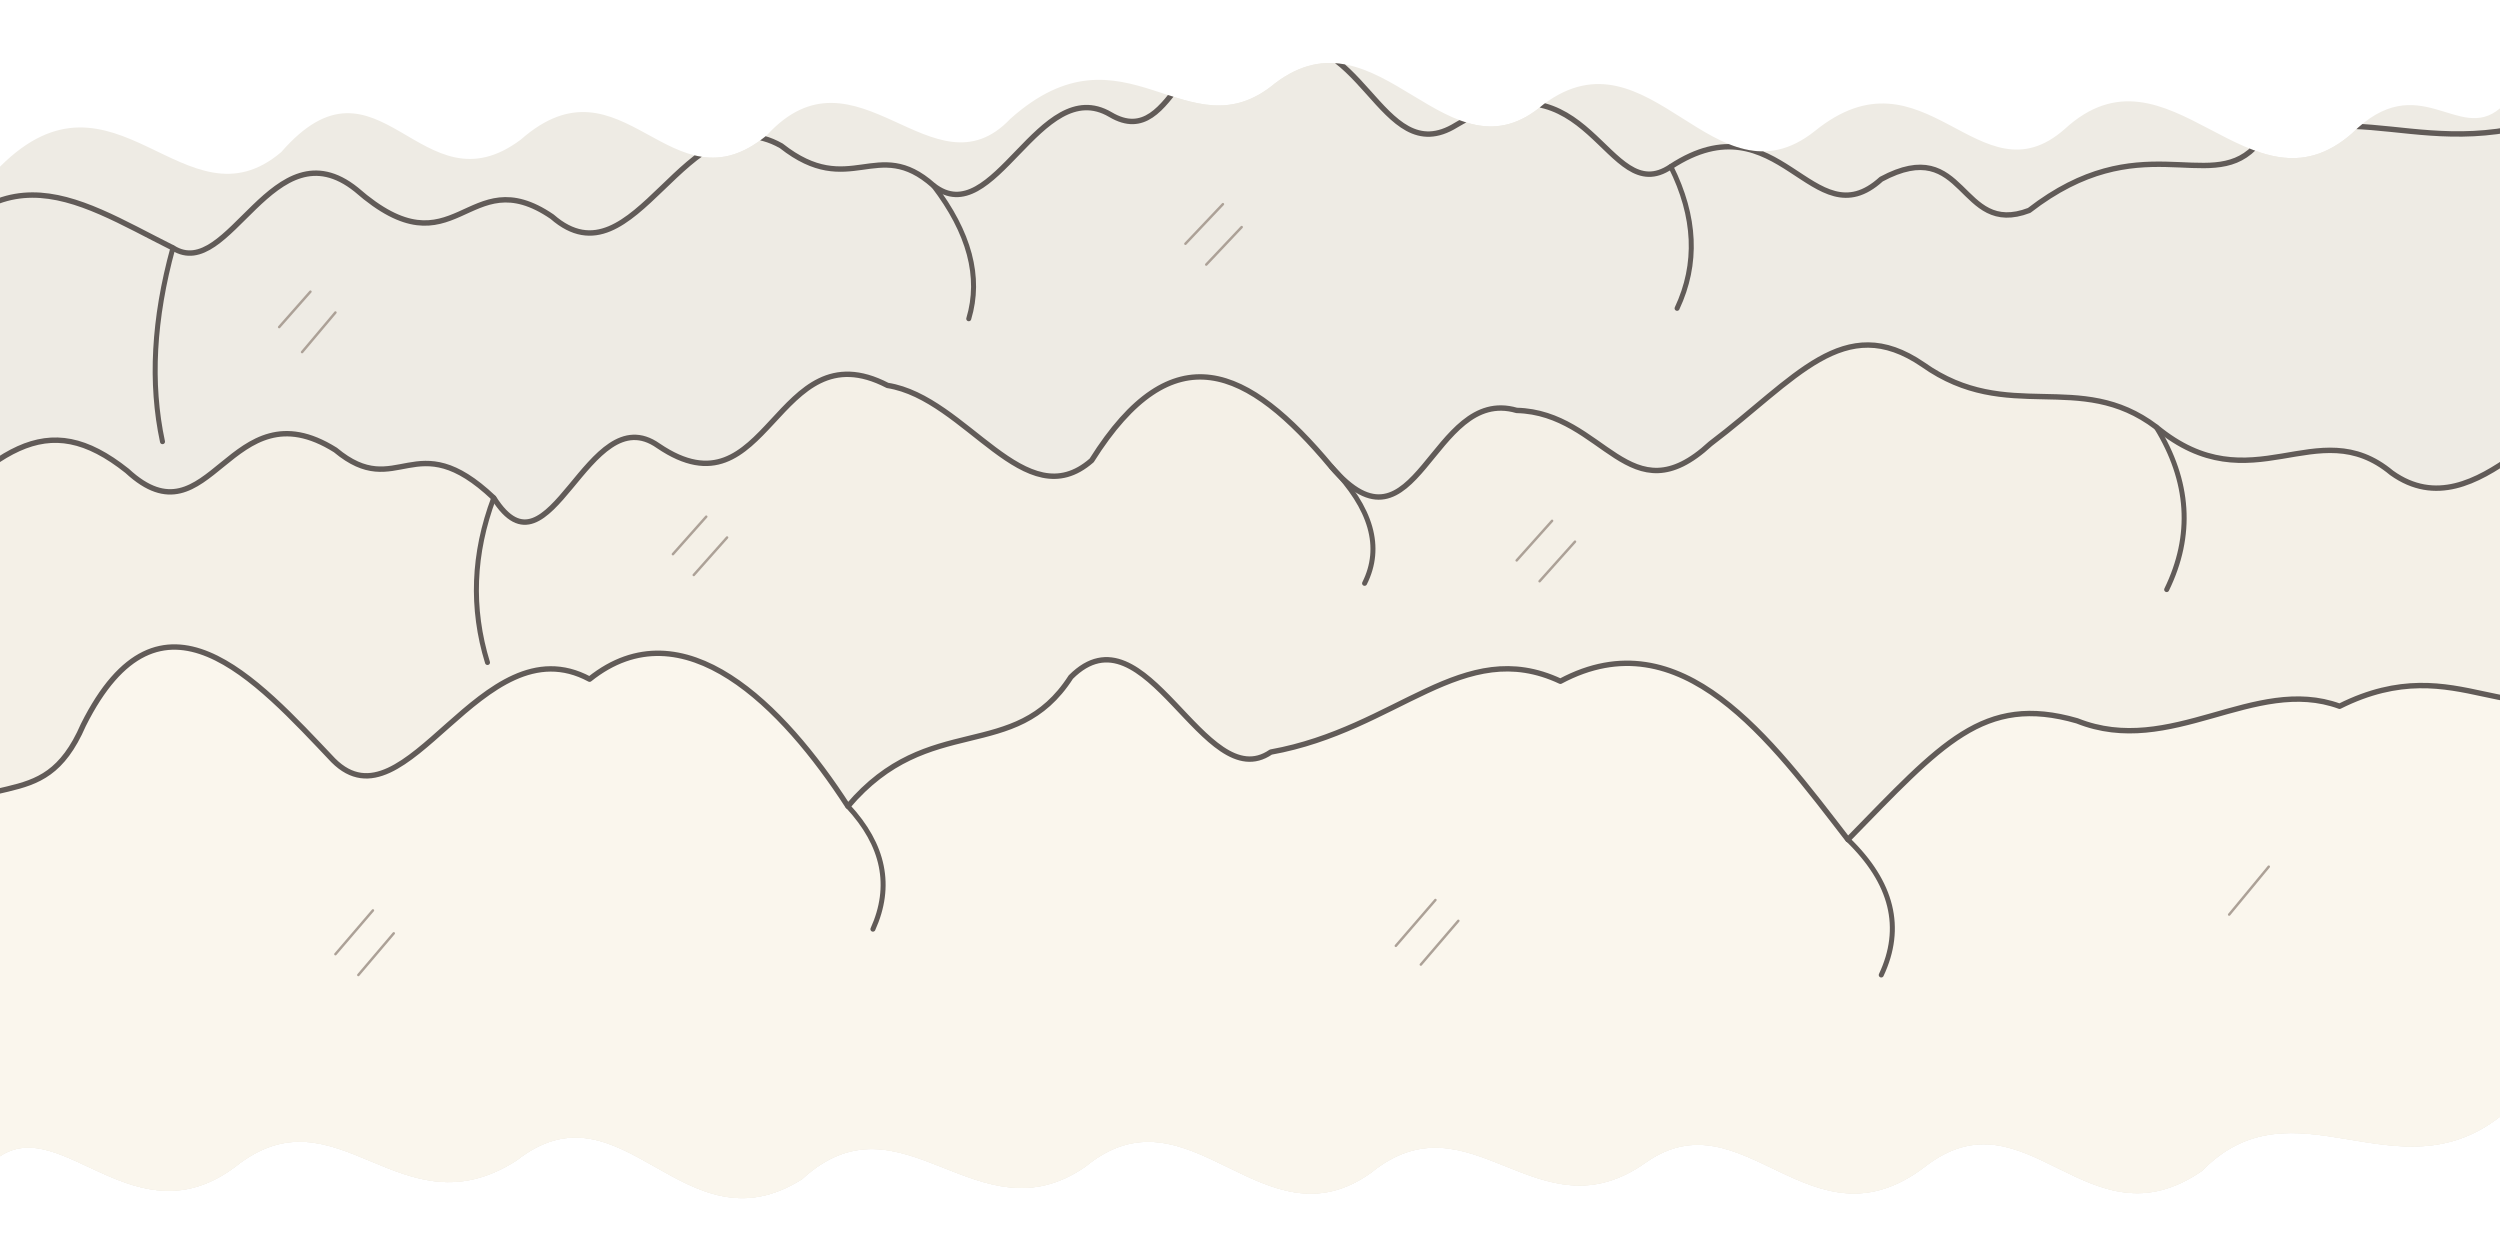
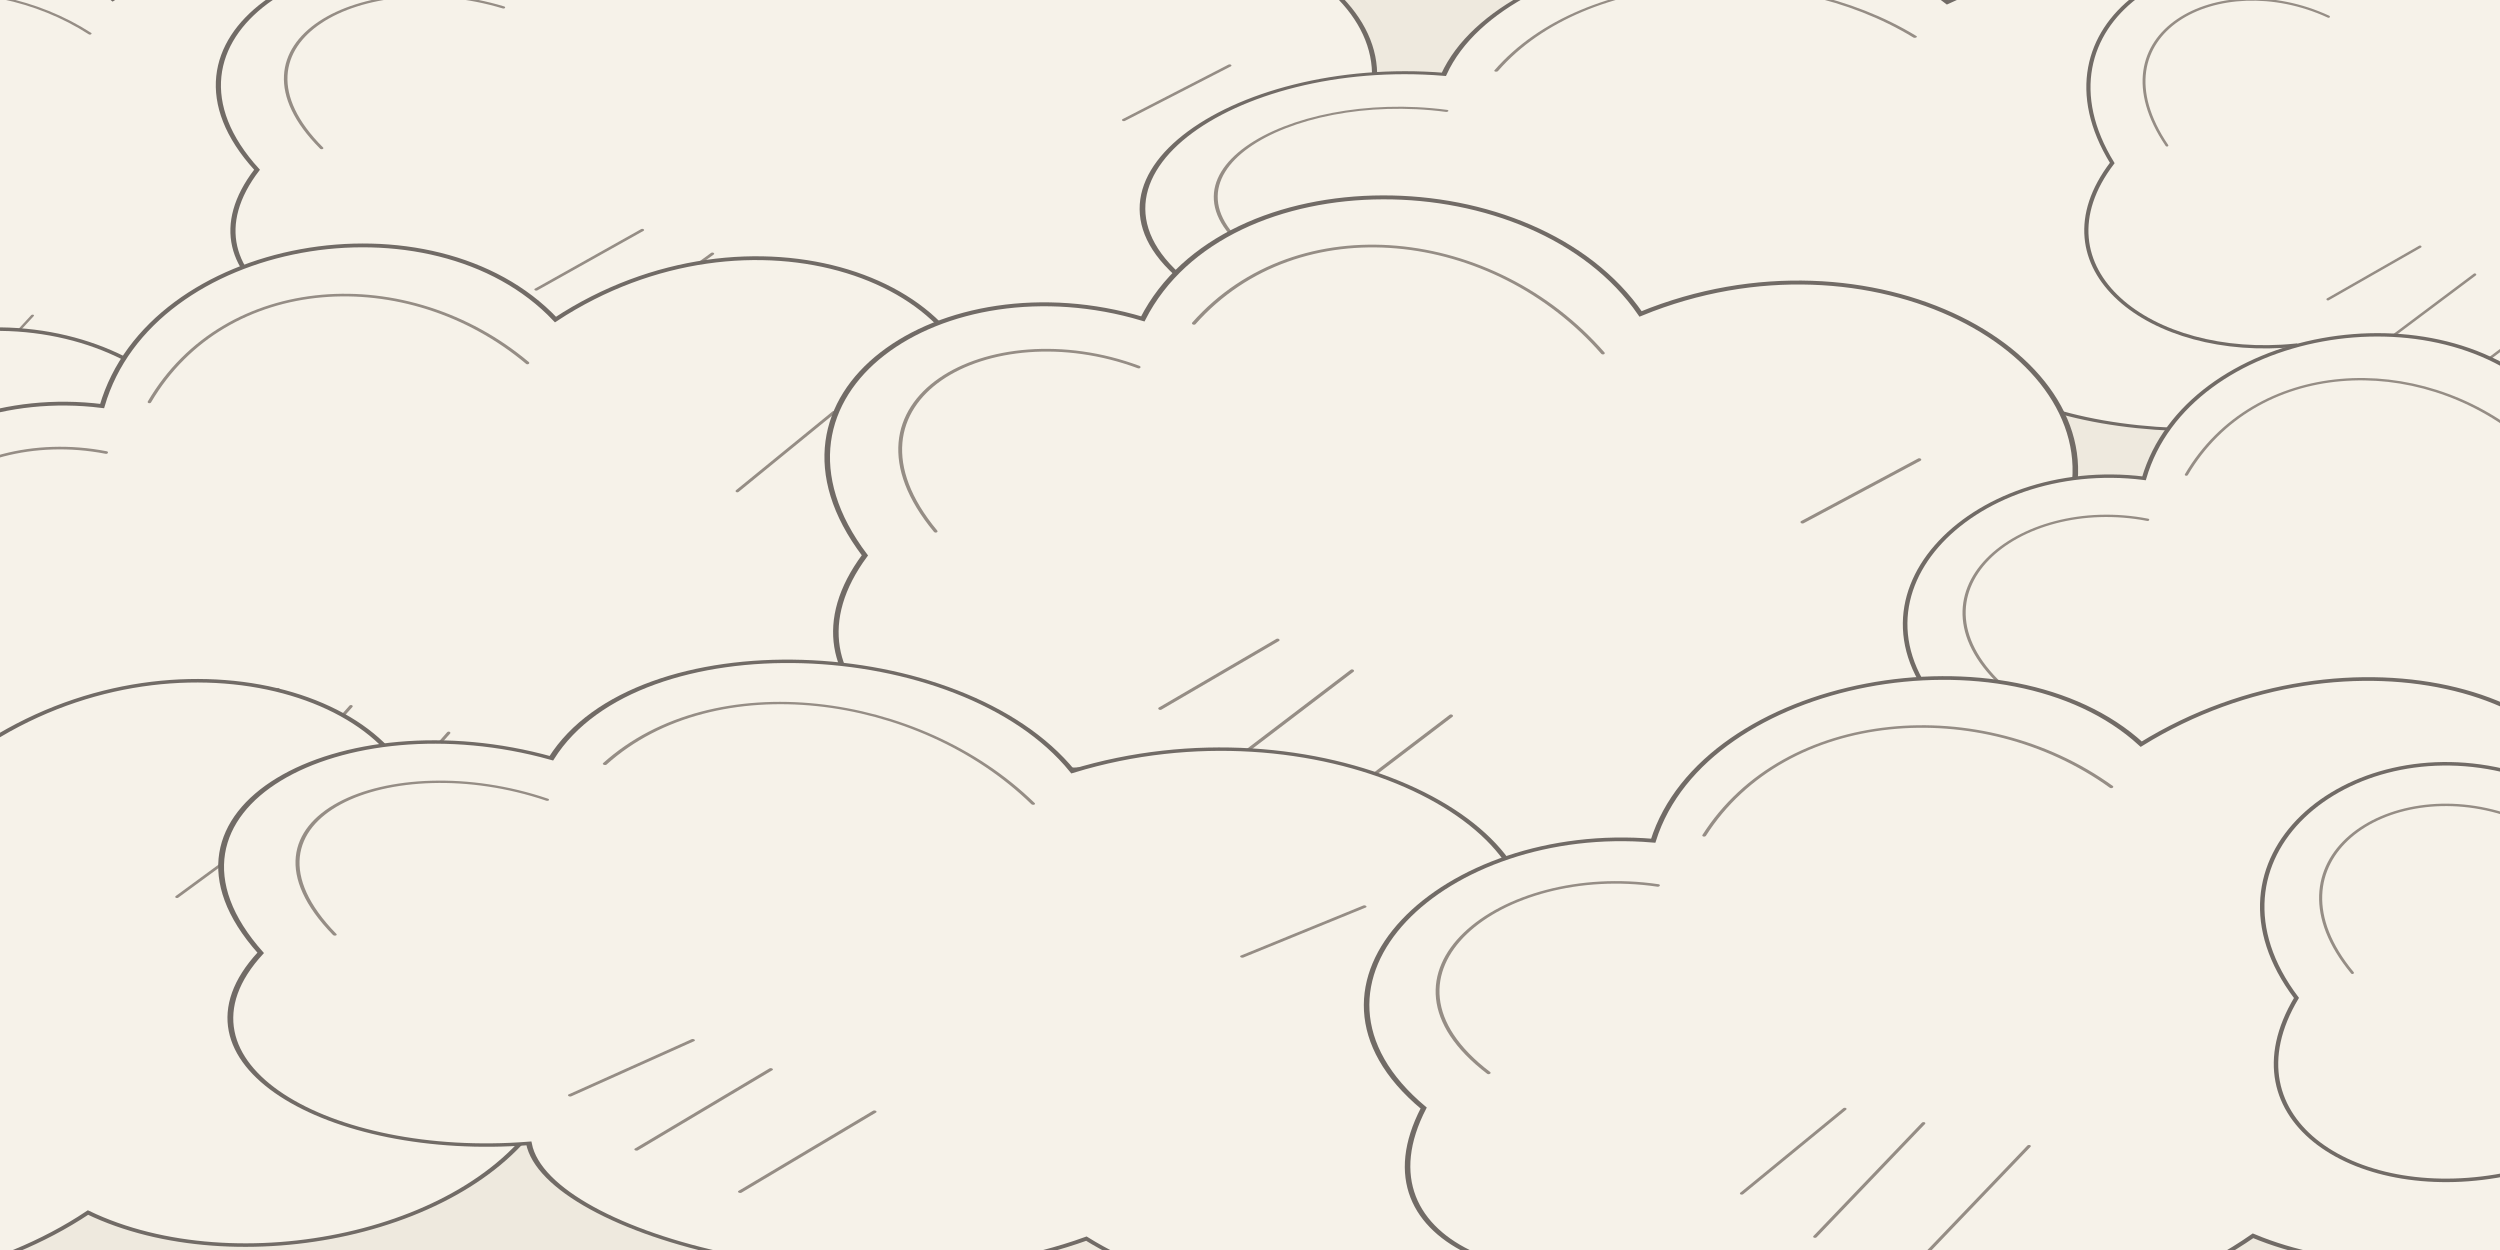
<svg xmlns="http://www.w3.org/2000/svg" width="1200" height="600" viewBox="0 0 1200 600" preserveAspectRatio="none">
-   <defs>
-     <clipPath id="bank">
-       <path d="M0 80C55 25 89 112 135 73C182 19 202 103 250 67C299 24 322 103 368 65C411 18 448 96 485 57C540 8 570 75 612 40C662 2 695 90 741 50C792 12 823 101 871 63C924 20 950 98 991 62C1041 16 1080 107 1129 64C1161 32 1180 69 1200 52L1200 536C1150 575 1101 517 1057 562C1002 600 973 522 924 560C869 602 837 525 790 558C738 595 706 524 658 563C606 600 571 519 521 560C469 596 433 522 385 566C328 602 299 517 248 557C192 593 162 521 113 560C65 596 30 535 0 555Z" />
-     </clipPath>
-   </defs>
-   <g clip-path="url(#bank)">
-     <rect width="1200" height="600" fill="#eeebe4" />
-     <path d="M-50 150C-5 65 35 95 83 119C110 136 131 59 171 91C219 133 224 76 265 104C305 139 329 44 375 70C408 96 421 65 448 89C477 112 499 35 533 55C565 74 568 4 606 23C654 7 662 83 699 60C763 22 771 101 802 80C854 46 870 116 903 86C944 64 940 114 974 101C1027 60 1060 93 1082 71C1136 42 1172 87 1250 46L1250 600L-50 600Z" fill="#eeebe4" stroke="#615b58" stroke-width="2.6" stroke-linejoin="round" />
-     <path d="M-50 267C-2 215 22 195 61 226C101 263 110 184 161 216C191 241 199 203 237 239C264 282 282 190 316 214C369 250 372 157 426 185C464 191 492 249 524 221C563 159 599 176 639 224C680 272 687 185 728 197C770 198 782 249 821 213C862 182 885 149 923 175C964 204 998 177 1035 205C1081 243 1112 197 1148 227C1190 257 1228 184 1250 201L1250 600L-50 600Z" fill="#f4f0e7" stroke="#615b58" stroke-width="2.6" stroke-linejoin="round" />
-     <path d="M-50 405C-7 365 20 394 40 348C77 274 123 326 160 365C195 400 231 298 283 326C328 290 376 339 407 387C446 341 487 367 514 325C550 289 578 383 610 361C671 350 702 305 749 327C807 296 850 355 887 403C932 357 952 333 997 346C1042 364 1082 324 1123 339C1181 310 1207 357 1250 325L1250 600L-50 600Z" fill="#faf6ed" stroke="#615b58" stroke-width="2.6" stroke-linejoin="round" />
-     <path d="M83 119Q69 170 78 212M448 89Q474 123 465 153M802 80Q820 116 805 148M237 239Q222 279 234 318M639 224Q668 254 655 280M1035 205Q1059 244 1040 283M407 387Q433 415 419 446M887 403Q919 434 903 468" fill="none" stroke="#615b58" stroke-width="2.4" stroke-linecap="round" />
-     <path d="M134 157l15-17m-4 29 16-19M569 117l18-19m-8 29 17-18M323 266l16-18m-6 28 16-18M728 269l17-19m-6 29 17-19M161 458l18-21m-7 31 17-20M670 454l19-22m-7 31 18-21M1070 439l19-23" fill="none" stroke="#aca197" stroke-width="1.2" stroke-linecap="round" />
+   <rect width="1200" height="600" fill="#eee9de" />
+   <g transform="translate(35 100) rotate(-8) scale(3.3 2.1)">
+     <path d="M-78 5C-94-20-72-45-48-38C-40-66-4-70 10-46C36-65 66-46 62-20C92-17 98 14 76 29C66 52 35 58 17 43C-7 63-43 53-46 36C-68 43-88 28-78 5Z" fill="#f6f2e9" stroke="#716b66" stroke-width="0.65" />
+     <path d="M-70 0C-84-20-66-37-48-30M-42-38C-31-59-8-58 6-39M-42 26l13-13m-5 22 14-18m-2 24 14-18m39-37 13-12" fill="none" stroke="#958d85" stroke-width=".45" stroke-linecap="round" />
+   </g>
+   <g transform="translate(420 85) rotate(3) scale(3.8 2.4)">
+     <path d="M-78 5C-94-20-72-45-48-38C-40-66-4-70 10-46C36-65 66-46 62-20C92-17 98 14 76 29C66 52 35 58 17 43C-7 63-43 53-46 36C-68 43-88 28-78 5Z" fill="#f6f2e9" stroke="#716b66" stroke-width="0.65" />
+     <path d="M-70 0C-84-20-66-37-48-30M-42-38C-31-59-8-58 6-39M-42 26l13-13m-5 22 14-18m-2 24 14-18m39-37 13-12" fill="none" stroke="#958d85" stroke-width=".45" stroke-linecap="round" />
+   </g>
+   <g transform="translate(900 105) rotate(-4) scale(4.2 2.2)">
+     <path d="M-78 5C-94-20-72-45-48-38C-40-66-4-70 10-46C36-65 66-46 62-20C92-17 98 14 76 29C66 52 35 58 17 43C-7 63-43 53-46 36C-68 43-88 28-78 5Z" fill="#f6f2e9" stroke="#716b66" stroke-width="0.65" />
+     <path d="M-70 0C-84-20-66-37-48-30M-42-38C-31-59-8-58 6-39M-42 26l13-13m-5 22 14-18m-2 24 14-18m39-37 13-12" fill="none" stroke="#958d85" stroke-width=".45" stroke-linecap="round" />
+   </g>
+   <g transform="translate(1255 100) rotate(8) scale(3.1 2.4)">
+     <path d="M-78 5C-94-20-72-45-48-38C-40-66-4-70 10-46C36-65 66-46 62-20C92-17 98 14 76 29C66 52 35 58 17 43C-7 63-43 53-46 36C-68 43-88 28-78 5Z" fill="#f6f2e9" stroke="#716b66" stroke-width="0.65" />
+     <path d="M-70 0C-84-20-66-37-48-30M-42-38C-31-59-8-58 6-39M-42 26l13-13m-5 22 14-18m-2 24 14-18m39-37 13-12" fill="none" stroke="#958d85" stroke-width=".45" stroke-linecap="round" />
+   </g>
+   <g transform="translate(-110 290) rotate(4) scale(3.4 2.6)">
+     <path d="M-78 5C-94-20-72-45-48-38C-40-66-4-70 10-46C36-65 66-46 62-20C92-17 98 14 76 29C66 52 35 58 17 43C-7 63-43 53-46 36C-68 43-88 28-78 5Z" fill="#f6f2e9" stroke="#716b66" stroke-width="0.65" />
+     <path d="M-70 0C-84-20-66-37-48-30M-42-38C-31-59-8-58 6-39M-42 26l13-13m-5 22 14-18m-2 24 14-18m39-37 13-12" fill="none" stroke="#958d85" stroke-width=".45" stroke-linecap="round" />
+   </g>
+   <g transform="translate(240 285) rotate(-5) scale(3.8 2.8)">
+     <path d="M-78 5C-94-20-72-45-48-38C-40-66-4-70 10-46C36-65 66-46 62-20C92-17 98 14 76 29C66 52 35 58 17 43C-7 63-43 53-46 36C-68 43-88 28-78 5Z" fill="#f6f2e9" stroke="#716b66" stroke-width="0.65" />
+     <path d="M-70 0C-84-20-66-37-48-30M-42-38C-31-59-8-58 6-39M-42 26l13-13m-5 22 14-18m-2 24 14-18m39-37 13-12" fill="none" stroke="#958d85" stroke-width=".45" stroke-linecap="round" />
+   </g>
+   <g transform="translate(735 280) rotate(5) scale(4.1 2.9)">
+     <path d="M-78 5C-94-20-72-45-48-38C-40-66-4-70 10-46C36-65 66-46 62-20C92-17 98 14 76 29C66 52 35 58 17 43C-7 63-43 53-46 36C-68 43-88 28-78 5Z" fill="#f6f2e9" stroke="#716b66" stroke-width="0.65" />
+     <path d="M-70 0C-84-20-66-37-48-30M-42-38C-31-59-8-58 6-39M-42 26l13-13m-5 22 14-18m-2 24 14-18m39-37 13-12" fill="none" stroke="#958d85" stroke-width=".45" stroke-linecap="round" />
+   </g>
+   <g transform="translate(1200 310) rotate(-5) scale(3.4 2.5)">
+     <path d="M-78 5C-94-20-72-45-48-38C-40-66-4-70 10-46C36-65 66-46 62-20C92-17 98 14 76 29C66 52 35 58 17 43C-7 63-43 53-46 36C-68 43-88 28-78 5Z" fill="#f6f2e9" stroke="#716b66" stroke-width="0.65" />
+     <path d="M-70 0C-84-20-66-37-48-30M-42-38C-31-59-8-58 6-39M-42 26l13-13m-5 22 14-18m-2 24 14-18m39-37 13-12" fill="none" stroke="#958d85" stroke-width=".45" stroke-linecap="round" />
+   </g>
+   <g transform="translate(-30 475) rotate(-4) scale(3.8 2.6)">
+     <path d="M-78 5C-94-20-72-45-48-38C-40-66-4-70 10-46C36-65 66-46 62-20C92-17 98 14 76 29C66 52 35 58 17 43C-7 63-43 53-46 36C-68 43-88 28-78 5Z" fill="#f6f2e9" stroke="#716b66" stroke-width="0.65" />
+     <path d="M-70 0C-84-20-66-37-48-30M-42-38C-31-59-8-58 6-39M-42 26l13-13m-5 22 14-18m-2 24 14-18m39-37 13-12" fill="none" stroke="#958d85" stroke-width=".45" stroke-linecap="round" />
+   </g>
+   <g transform="translate(460 480) rotate(6) scale(4.3 2.5)">
+     <path d="M-78 5C-94-20-72-45-48-38C-40-66-4-70 10-46C36-65 66-46 62-20C92-17 98 14 76 29C66 52 35 58 17 43C-7 63-43 53-46 36C-68 43-88 28-78 5Z" fill="#f6f2e9" stroke="#716b66" stroke-width="0.65" />
+     <path d="M-70 0C-84-20-66-37-48-30M-42-38C-31-59-8-58 6-39M-42 26l13-13m-5 22 14-18m-2 24 14-18m39-37 13-12" fill="none" stroke="#958d85" stroke-width=".45" stroke-linecap="round" />
+   </g>
+   <g transform="translate(1000 485) rotate(-6) scale(4.1 2.7)">
+     <path d="M-78 5C-94-20-72-45-48-38C-40-66-4-70 10-46C36-65 66-46 62-20C92-17 98 14 76 29C66 52 35 58 17 43C-7 63-43 53-46 36C-68 43-88 28-78 5Z" fill="#f6f2e9" stroke="#716b66" stroke-width="0.65" />
+     <path d="M-70 0C-84-20-66-37-48-30M-42-38C-31-59-8-58 6-39M-42 26l13-13m-5 22 14-18m-2 24 14-18m39-37 13-12" fill="none" stroke="#958d85" stroke-width=".45" stroke-linecap="round" />
+   </g>
+   <g transform="translate(1360 475) rotate(2) scale(3.3 2.6)">
+     <path d="M-78 5C-94-20-72-45-48-38C-40-66-4-70 10-46C36-65 66-46 62-20C92-17 98 14 76 29C66 52 35 58 17 43C-7 63-43 53-46 36C-68 43-88 28-78 5Z" fill="#f6f2e9" stroke="#716b66" stroke-width="0.65" />
+     <path d="M-70 0C-84-20-66-37-48-30M-42-38C-31-59-8-58 6-39M-42 26l13-13m-5 22 14-18m-2 24 14-18m39-37 13-12" fill="none" stroke="#958d85" stroke-width=".45" stroke-linecap="round" />
  </g>
</svg>
